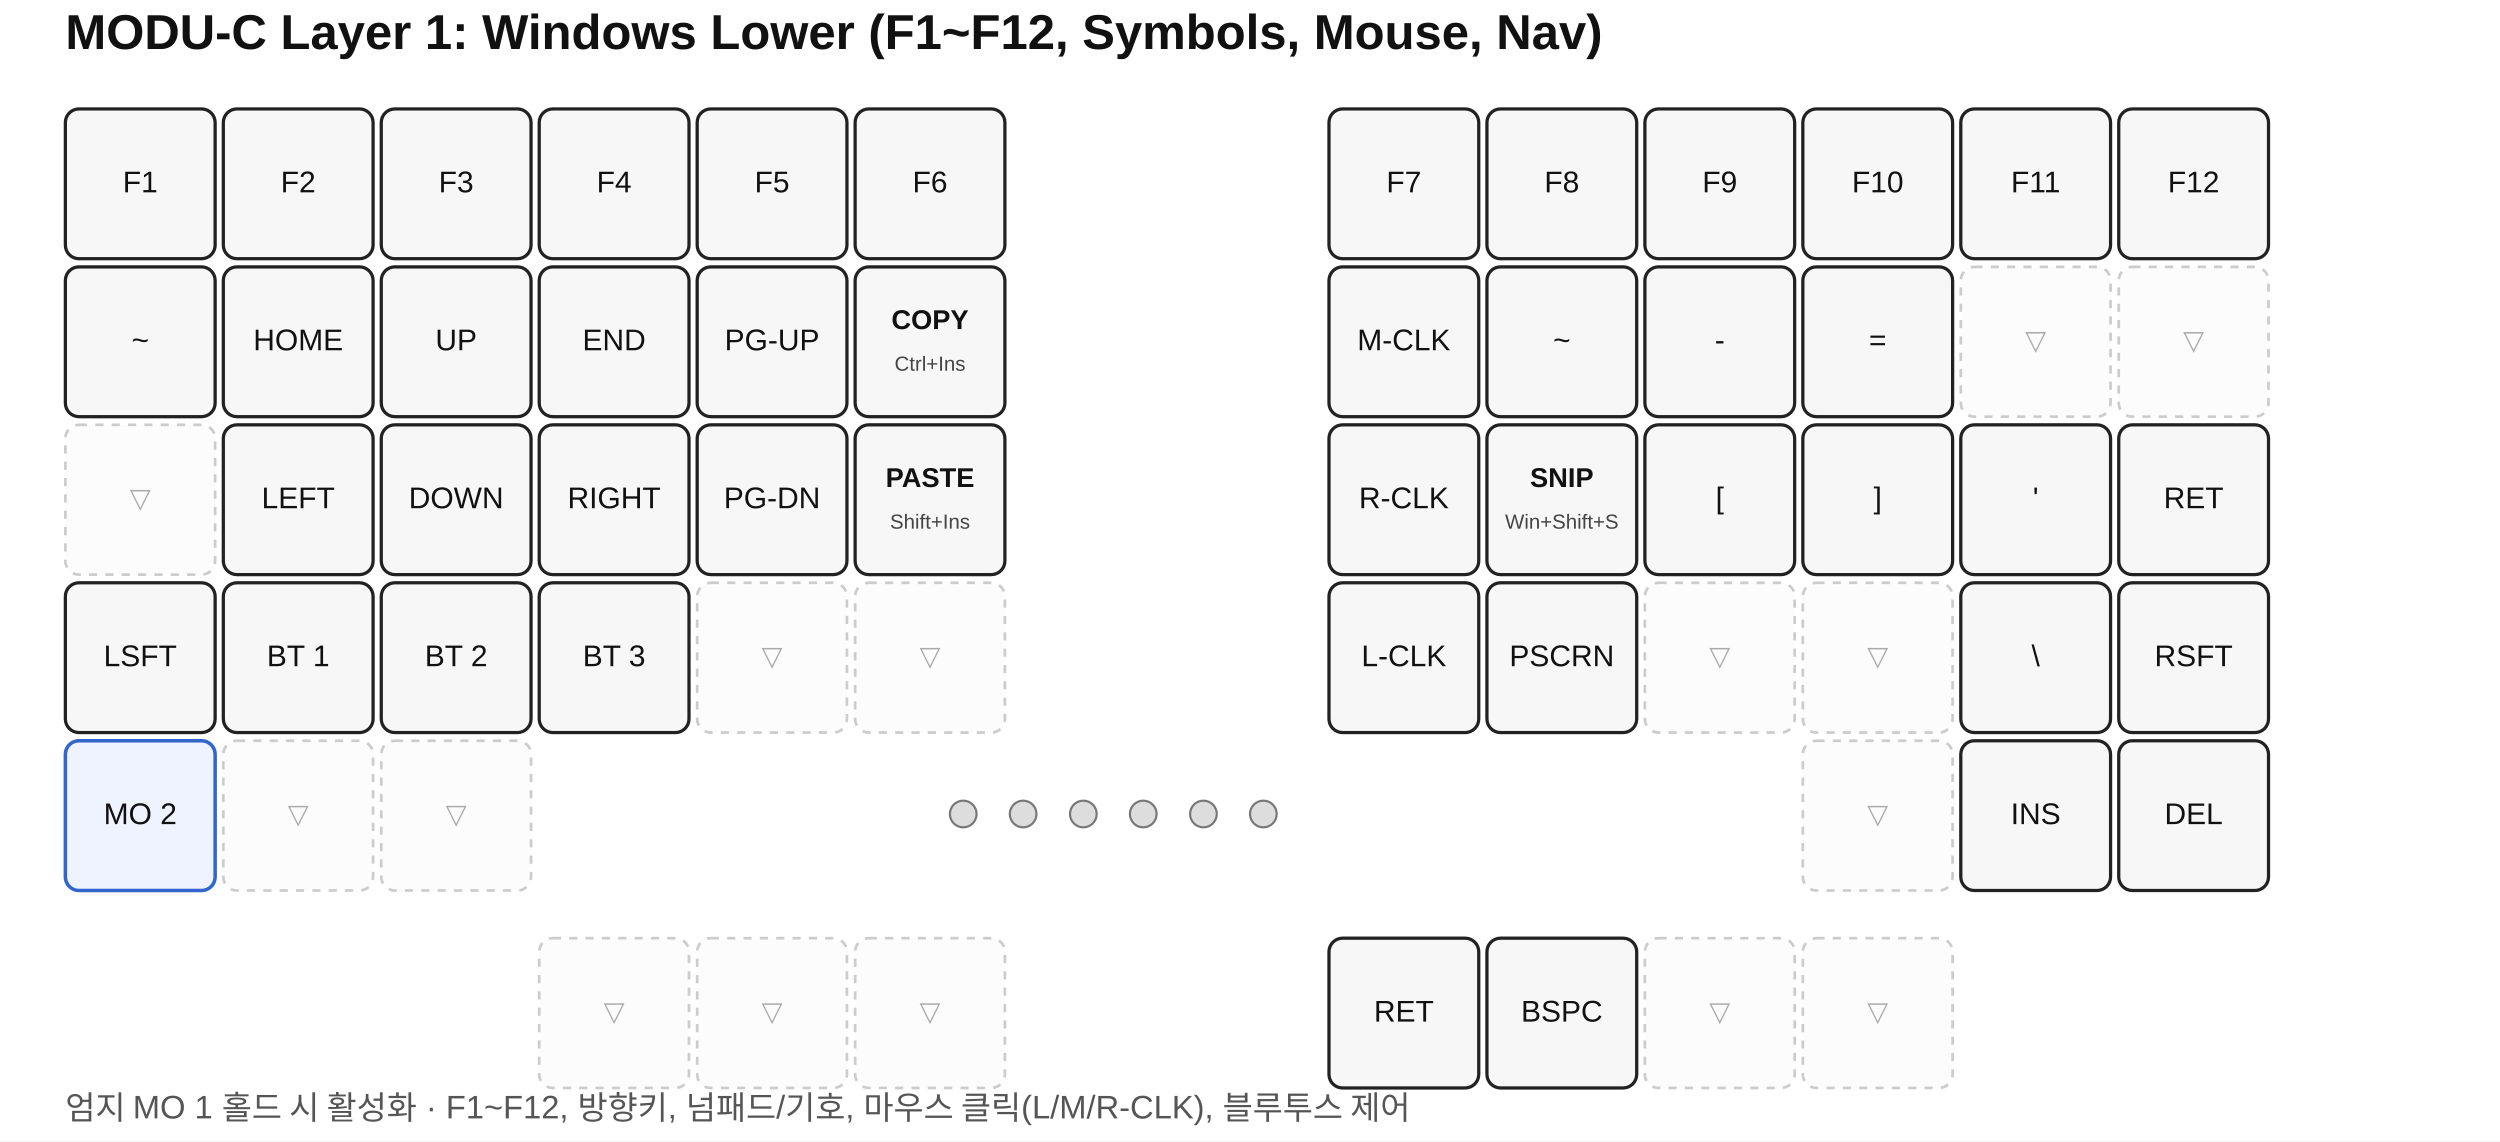
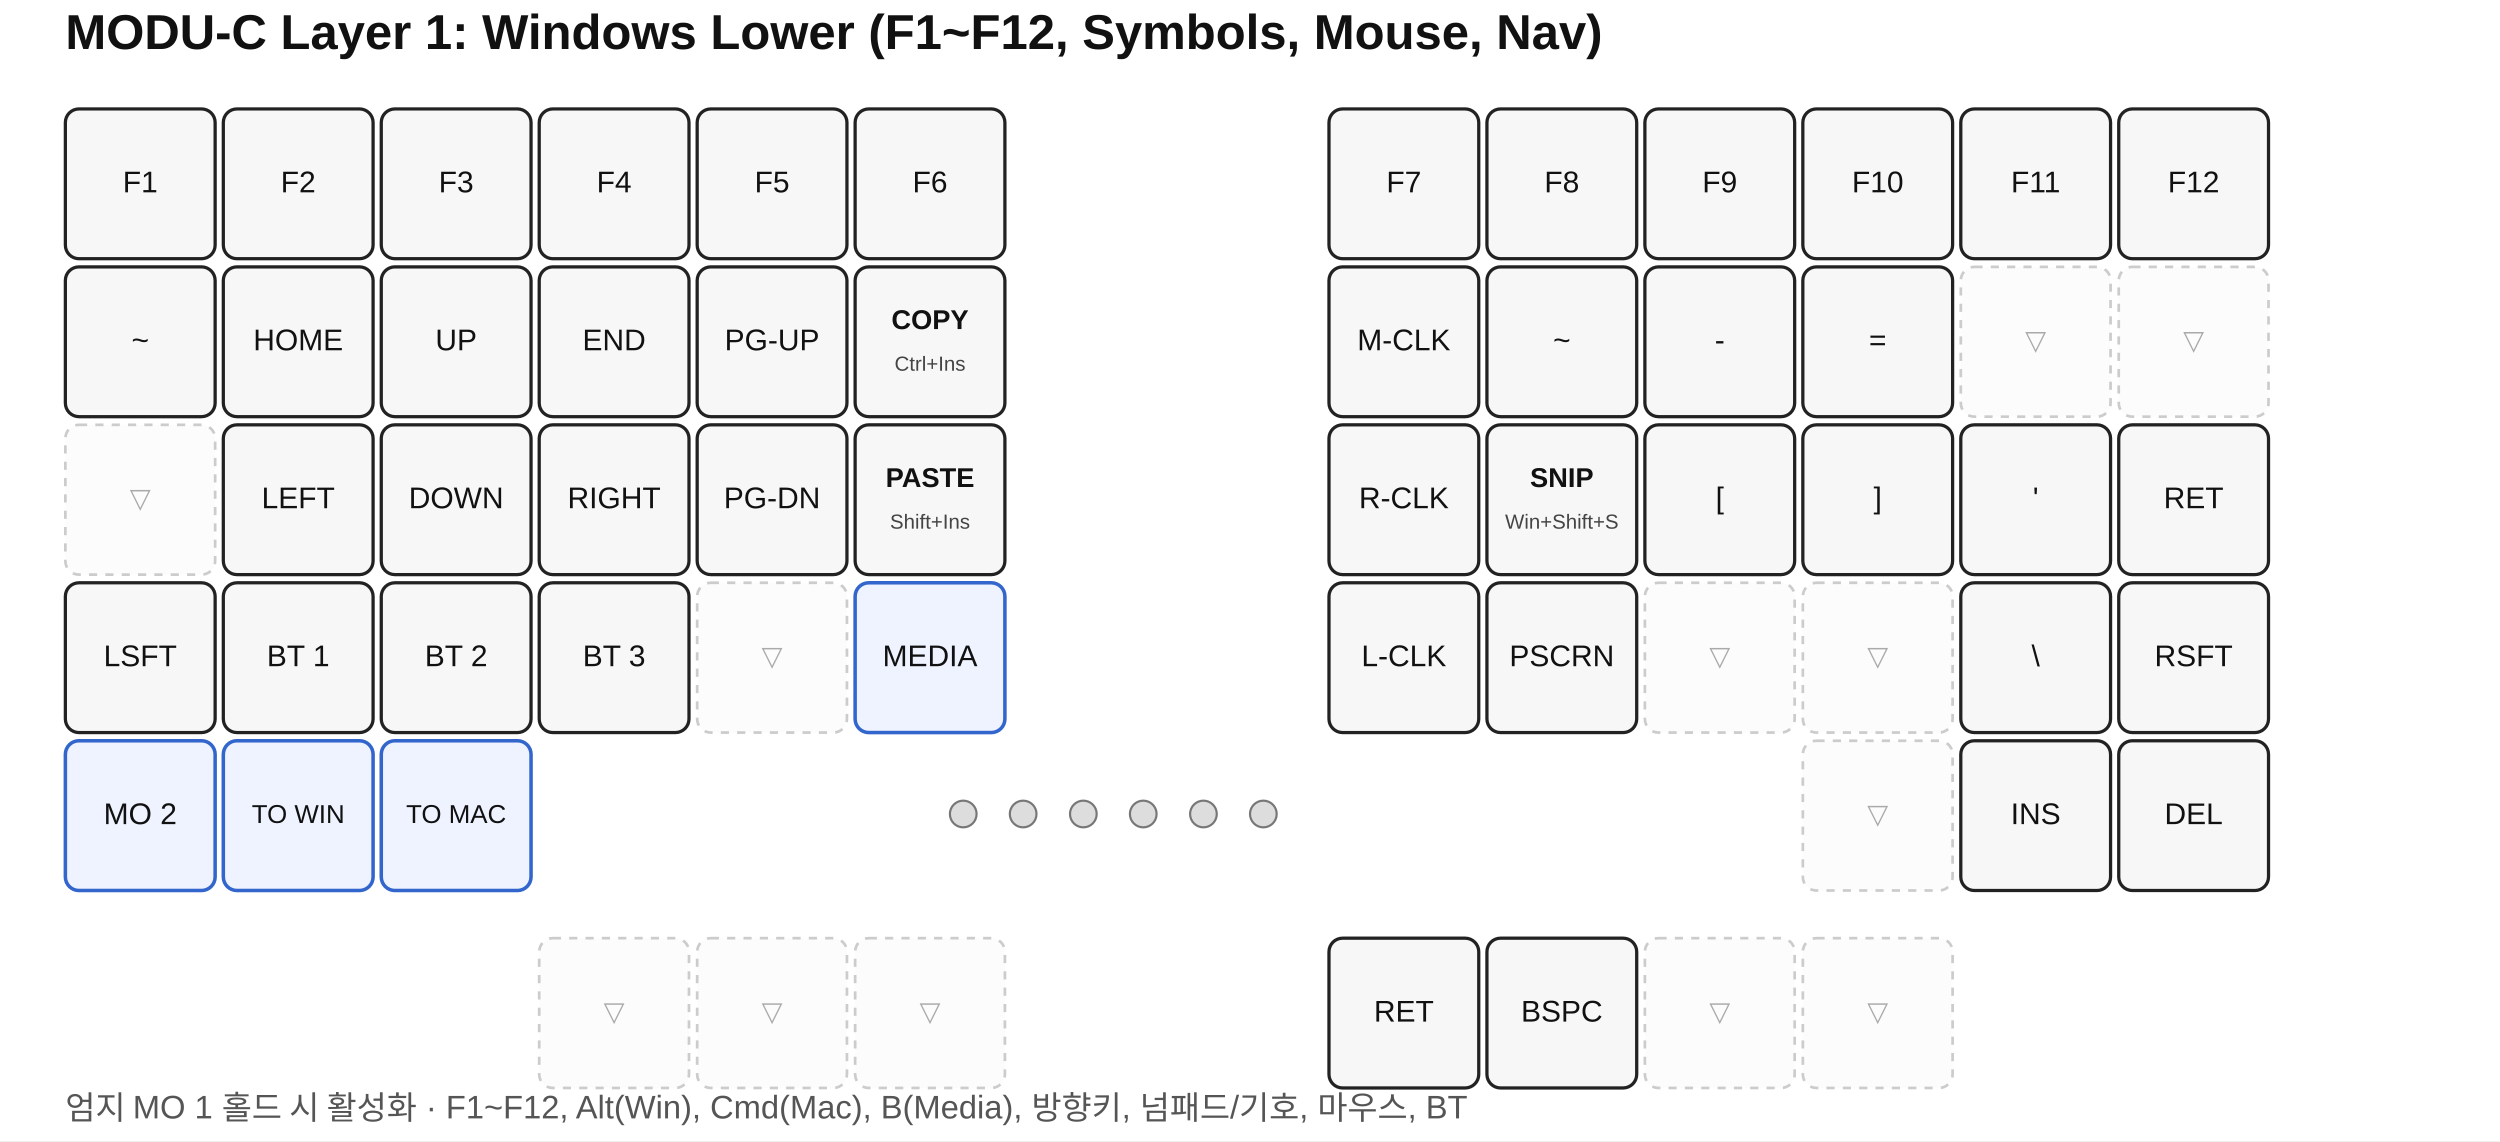
<svg xmlns="http://www.w3.org/2000/svg" width="918" height="419" viewBox="0 0 918 419">
  <rect width="100%" height="100%" fill="white" />
  <style>
text{font-family:Arial,sans-serif;fill:#111}
.key{fill:#f7f7f7;stroke:#222;stroke-width:1.2}
.trans{fill:#fcfcfc;stroke:#ccc;stroke-width:1;stroke-dasharray:3 3}
.mo{fill:#eef3ff;stroke:#3366cc;stroke-width:1.3}
.boot{fill:#ffeeee;stroke:#cc3333;stroke-width:1.3}
.none{fill:#ddd;stroke:#777;stroke-width:0.8}
.title{font-weight:700;font-size:18px}
.note{font-size:12px;fill:#555}
.label{font-size:11px;text-anchor:middle;dominant-baseline:middle}
.label-sm{font-size:9.5px;text-anchor:middle;dominant-baseline:middle}
.label-multi-1{font-size:10px;font-weight:700;text-anchor:middle;dominant-baseline:middle}
.label-multi-2{font-size:7.5px;text-anchor:middle;dominant-baseline:middle;fill:#444}
.label-trans{font-size:10px;text-anchor:middle;dominant-baseline:middle;fill:#aaa}
</style>
  <text x="24" y="18" class="title">MODU-C Layer 1: Windows Lower (F1~F12, Symbols, Mouse, Nav)</text>
  <rect class="key" x="24.0" y="40.0" width="55.0" height="55.0" rx="5" />
  <text class="label" x="51.5" y="67.5">F1</text>
  <rect class="key" x="82.0" y="40.0" width="55.0" height="55.0" rx="5" />
  <text class="label" x="109.5" y="67.5">F2</text>
  <rect class="key" x="140.0" y="40.0" width="55.0" height="55.0" rx="5" />
  <text class="label" x="167.5" y="67.5">F3</text>
  <rect class="key" x="198.0" y="40.0" width="55.0" height="55.0" rx="5" />
  <text class="label" x="225.5" y="67.5">F4</text>
  <rect class="key" x="256.0" y="40.0" width="55.0" height="55.0" rx="5" />
  <text class="label" x="283.5" y="67.5">F5</text>
  <rect class="key" x="314.0" y="40.0" width="55.0" height="55.0" rx="5" />
  <text class="label" x="341.5" y="67.5">F6</text>
  <rect class="key" x="488.0" y="40.0" width="55.0" height="55.0" rx="5" />
  <text class="label" x="515.5" y="67.5">F7</text>
  <rect class="key" x="546.0" y="40.0" width="55.0" height="55.0" rx="5" />
  <text class="label" x="573.5" y="67.5">F8</text>
  <rect class="key" x="604.0" y="40.0" width="55.0" height="55.0" rx="5" />
  <text class="label" x="631.5" y="67.5">F9</text>
  <rect class="key" x="662.0" y="40.0" width="55.0" height="55.0" rx="5" />
  <text class="label" x="689.5" y="67.5">F10</text>
  <rect class="key" x="720.0" y="40.0" width="55.0" height="55.0" rx="5" />
  <text class="label" x="747.5" y="67.5">F11</text>
  <rect class="key" x="778.0" y="40.0" width="55.0" height="55.0" rx="5" />
  <text class="label" x="805.5" y="67.5">F12</text>
  <rect class="key" x="24.0" y="98.0" width="55.0" height="55.0" rx="5" />
  <text class="label" x="51.5" y="125.5">~</text>
  <rect class="key" x="82.0" y="98.0" width="55.0" height="55.0" rx="5" />
  <text class="label" x="109.5" y="125.5">HOME</text>
  <rect class="key" x="140.0" y="98.0" width="55.0" height="55.0" rx="5" />
  <text class="label" x="167.5" y="125.5">UP</text>
  <rect class="key" x="198.0" y="98.0" width="55.0" height="55.0" rx="5" />
  <text class="label" x="225.5" y="125.5">END</text>
  <rect class="key" x="256.0" y="98.0" width="55.0" height="55.0" rx="5" />
  <text class="label" x="283.5" y="125.5">PG-UP</text>
  <rect class="key" x="314.0" y="98.0" width="55.0" height="55.0" rx="5" />
  <text class="label-multi-1" x="341.5" y="118.0">COPY</text>
  <text class="label-multi-2" x="341.5" y="134.0">Ctrl+Ins</text>
  <rect class="key" x="488.0" y="98.0" width="55.0" height="55.0" rx="5" />
  <text class="label" x="515.5" y="125.5">M-CLK</text>
  <rect class="key" x="546.0" y="98.0" width="55.0" height="55.0" rx="5" />
  <text class="label" x="573.5" y="125.5">~</text>
  <rect class="key" x="604.0" y="98.0" width="55.0" height="55.0" rx="5" />
  <text class="label" x="631.5" y="125.5">-</text>
  <rect class="key" x="662.0" y="98.0" width="55.0" height="55.0" rx="5" />
  <text class="label" x="689.5" y="125.5">=</text>
  <rect class="trans" x="720.0" y="98.0" width="55.0" height="55.0" rx="5" />
  <text class="label-trans" x="747.5" y="125.5">▽</text>
  <rect class="trans" x="778.0" y="98.0" width="55.0" height="55.0" rx="5" />
  <text class="label-trans" x="805.5" y="125.5">▽</text>
  <rect class="trans" x="24.0" y="156.0" width="55.0" height="55.0" rx="5" />
  <text class="label-trans" x="51.5" y="183.5">▽</text>
  <rect class="key" x="82.0" y="156.0" width="55.0" height="55.0" rx="5" />
  <text class="label" x="109.5" y="183.5">LEFT</text>
  <rect class="key" x="140.0" y="156.0" width="55.0" height="55.0" rx="5" />
  <text class="label" x="167.5" y="183.5">DOWN</text>
  <rect class="key" x="198.0" y="156.0" width="55.0" height="55.0" rx="5" />
  <text class="label" x="225.5" y="183.5">RIGHT</text>
  <rect class="key" x="256.0" y="156.0" width="55.0" height="55.0" rx="5" />
  <text class="label" x="283.5" y="183.5">PG-DN</text>
  <rect class="key" x="314.0" y="156.0" width="55.0" height="55.0" rx="5" />
  <text class="label-multi-1" x="341.5" y="176.0">PASTE</text>
  <text class="label-multi-2" x="341.5" y="192.0">Shift+Ins</text>
  <rect class="key" x="488.0" y="156.0" width="55.0" height="55.0" rx="5" />
  <text class="label" x="515.5" y="183.5">R-CLK</text>
  <rect class="key" x="546.0" y="156.0" width="55.0" height="55.0" rx="5" />
  <text class="label-multi-1" x="573.5" y="176.0">SNIP</text>
  <text class="label-multi-2" x="573.5" y="192.0">Win+Shift+S</text>
  <rect class="key" x="604.0" y="156.0" width="55.0" height="55.0" rx="5" />
  <text class="label" x="631.5" y="183.5">[</text>
  <rect class="key" x="662.0" y="156.0" width="55.0" height="55.0" rx="5" />
  <text class="label" x="689.5" y="183.5">]</text>
  <rect class="key" x="720.0" y="156.0" width="55.0" height="55.0" rx="5" />
  <text class="label" x="747.5" y="183.5">'</text>
  <rect class="key" x="778.0" y="156.0" width="55.0" height="55.0" rx="5" />
  <text class="label" x="805.5" y="183.5">RET</text>
  <rect class="key" x="24.0" y="214.0" width="55.0" height="55.0" rx="5" />
  <text class="label" x="51.5" y="241.5">LSFT</text>
  <rect class="key" x="82.0" y="214.0" width="55.0" height="55.0" rx="5" />
  <text class="label" x="109.5" y="241.5">BT 1</text>
  <rect class="key" x="140.0" y="214.0" width="55.0" height="55.0" rx="5" />
  <text class="label" x="167.5" y="241.5">BT 2</text>
  <rect class="key" x="198.0" y="214.0" width="55.0" height="55.0" rx="5" />
  <text class="label" x="225.5" y="241.5">BT 3</text>
  <rect class="trans" x="256.0" y="214.0" width="55.0" height="55.0" rx="5" />
  <text class="label-trans" x="283.5" y="241.5">▽</text>
-   <rect class="trans" x="314.0" y="214.0" width="55.0" height="55.0" rx="5" />
-   <text class="label-trans" x="341.5" y="241.5">▽</text>
+   <rect class="mo" x="314.0" y="214.0" width="55.0" height="55.0" rx="5" />
+   <text class="label" x="341.5" y="241.5">MEDIA</text>
  <rect class="key" x="488.0" y="214.0" width="55.0" height="55.0" rx="5" />
  <text class="label" x="515.5" y="241.5">L-CLK</text>
  <rect class="key" x="546.0" y="214.0" width="55.0" height="55.0" rx="5" />
  <text class="label" x="573.5" y="241.5">PSCRN</text>
  <rect class="trans" x="604.0" y="214.0" width="55.0" height="55.0" rx="5" />
  <text class="label-trans" x="631.5" y="241.5">▽</text>
  <rect class="trans" x="662.0" y="214.0" width="55.0" height="55.0" rx="5" />
  <text class="label-trans" x="689.5" y="241.5">▽</text>
  <rect class="key" x="720.0" y="214.0" width="55.0" height="55.0" rx="5" />
  <text class="label" x="747.5" y="241.5">\</text>
  <rect class="key" x="778.0" y="214.0" width="55.0" height="55.0" rx="5" />
  <text class="label" x="805.5" y="241.5">RSFT</text>
  <rect class="mo" x="24.0" y="272.0" width="55.0" height="55.0" rx="5" />
  <text class="label" x="51.5" y="299.5">MO 2</text>
-   <rect class="trans" x="82.0" y="272.0" width="55.0" height="55.0" rx="5" />
-   <text class="label-trans" x="109.5" y="299.5">▽</text>
-   <rect class="trans" x="140.0" y="272.0" width="55.0" height="55.0" rx="5" />
-   <text class="label-trans" x="167.5" y="299.5">▽</text>
+   <rect class="mo" x="82.0" y="272.0" width="55.0" height="55.0" rx="5" />
+   <text class="label-sm" x="109.5" y="299.5">TO WIN</text>
+   <rect class="mo" x="140.0" y="272.0" width="55.0" height="55.0" rx="5" />
+   <text class="label-sm" x="167.5" y="299.5">TO MAC</text>
  <rect class="none" x="348.8" y="294.0" width="9.8" height="9.8" rx="5" />
  <rect class="none" x="370.8" y="294.0" width="9.8" height="9.8" rx="5" />
  <rect class="none" x="392.9" y="294.0" width="9.8" height="9.8" rx="5" />
  <rect class="none" x="414.9" y="294.0" width="9.8" height="9.8" rx="5" />
  <rect class="none" x="437.0" y="294.0" width="9.8" height="9.8" rx="5" />
  <rect class="none" x="459.0" y="294.0" width="9.8" height="9.8" rx="5" />
  <rect class="trans" x="662.0" y="272.0" width="55.0" height="55.0" rx="5" />
  <text class="label-trans" x="689.5" y="299.5">▽</text>
  <rect class="key" x="720.0" y="272.0" width="55.0" height="55.0" rx="5" />
  <text class="label" x="747.5" y="299.5">INS</text>
  <rect class="key" x="778.0" y="272.0" width="55.0" height="55.0" rx="5" />
  <text class="label" x="805.5" y="299.5">DEL</text>
  <rect class="trans" x="198.0" y="344.5" width="55.0" height="55.0" rx="5" />
  <text class="label-trans" x="225.5" y="372.0">▽</text>
  <rect class="trans" x="256.0" y="344.5" width="55.0" height="55.0" rx="5" />
  <text class="label-trans" x="283.5" y="372.0">▽</text>
  <rect class="trans" x="314.0" y="344.5" width="55.0" height="55.0" rx="5" />
  <text class="label-trans" x="341.5" y="372.0">▽</text>
  <rect class="key" x="488.0" y="344.5" width="55.0" height="55.0" rx="5" />
  <text class="label" x="515.5" y="372.0">RET</text>
  <rect class="key" x="546.0" y="344.5" width="55.0" height="55.0" rx="5" />
  <text class="label" x="573.5" y="372.0">BSPC</text>
  <rect class="trans" x="604.0" y="344.5" width="55.0" height="55.0" rx="5" />
  <text class="label-trans" x="631.5" y="372.0">▽</text>
  <rect class="trans" x="662.0" y="344.5" width="55.0" height="55.0" rx="5" />
  <text class="label-trans" x="689.5" y="372.0">▽</text>
-   <text x="24" y="411" class="note">엄지 MO 1 홀드 시 활성화 · F1~F12, 방향키, 넘패드/기호, 마우스 클릭(L/M/R-CLK), 블루투스 제어</text>
+   <text x="24" y="411" class="note">엄지 MO 1 홀드 시 활성화 · F1~F12, Alt(Win), Cmd(Mac), B(Media), 방향키, 넘패드/기호, 마우스, BT</text>
</svg>
